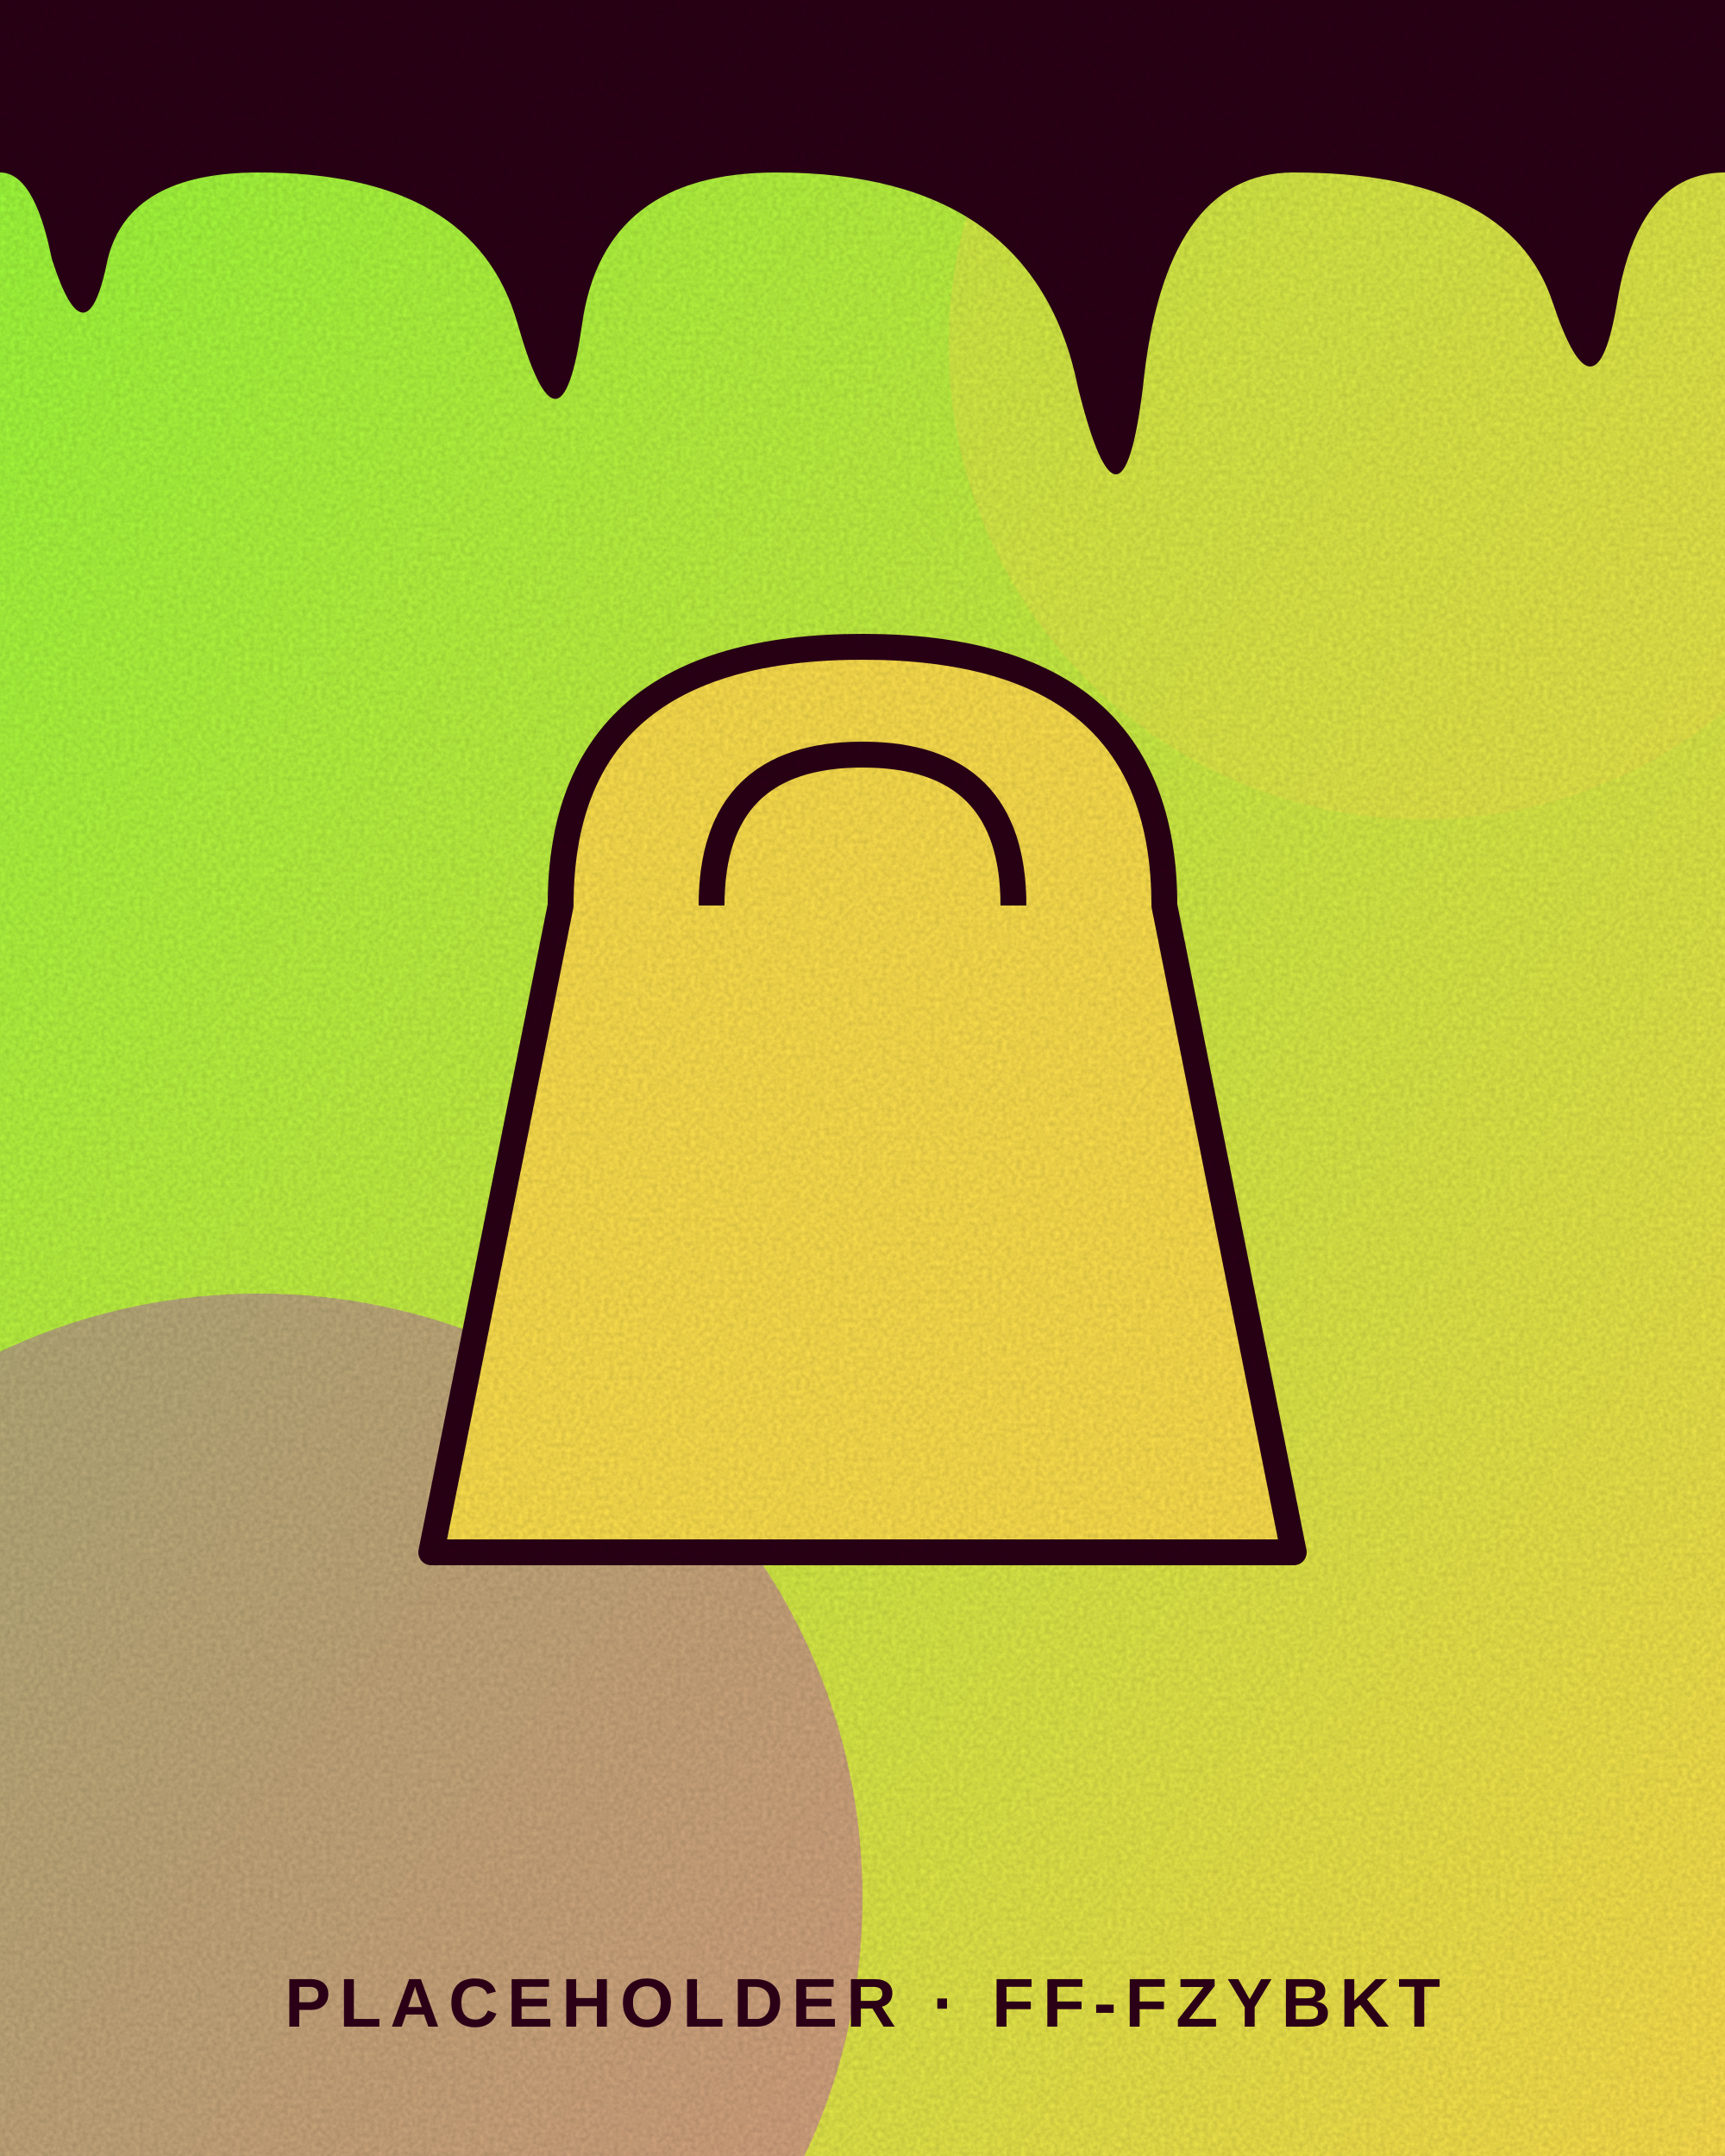
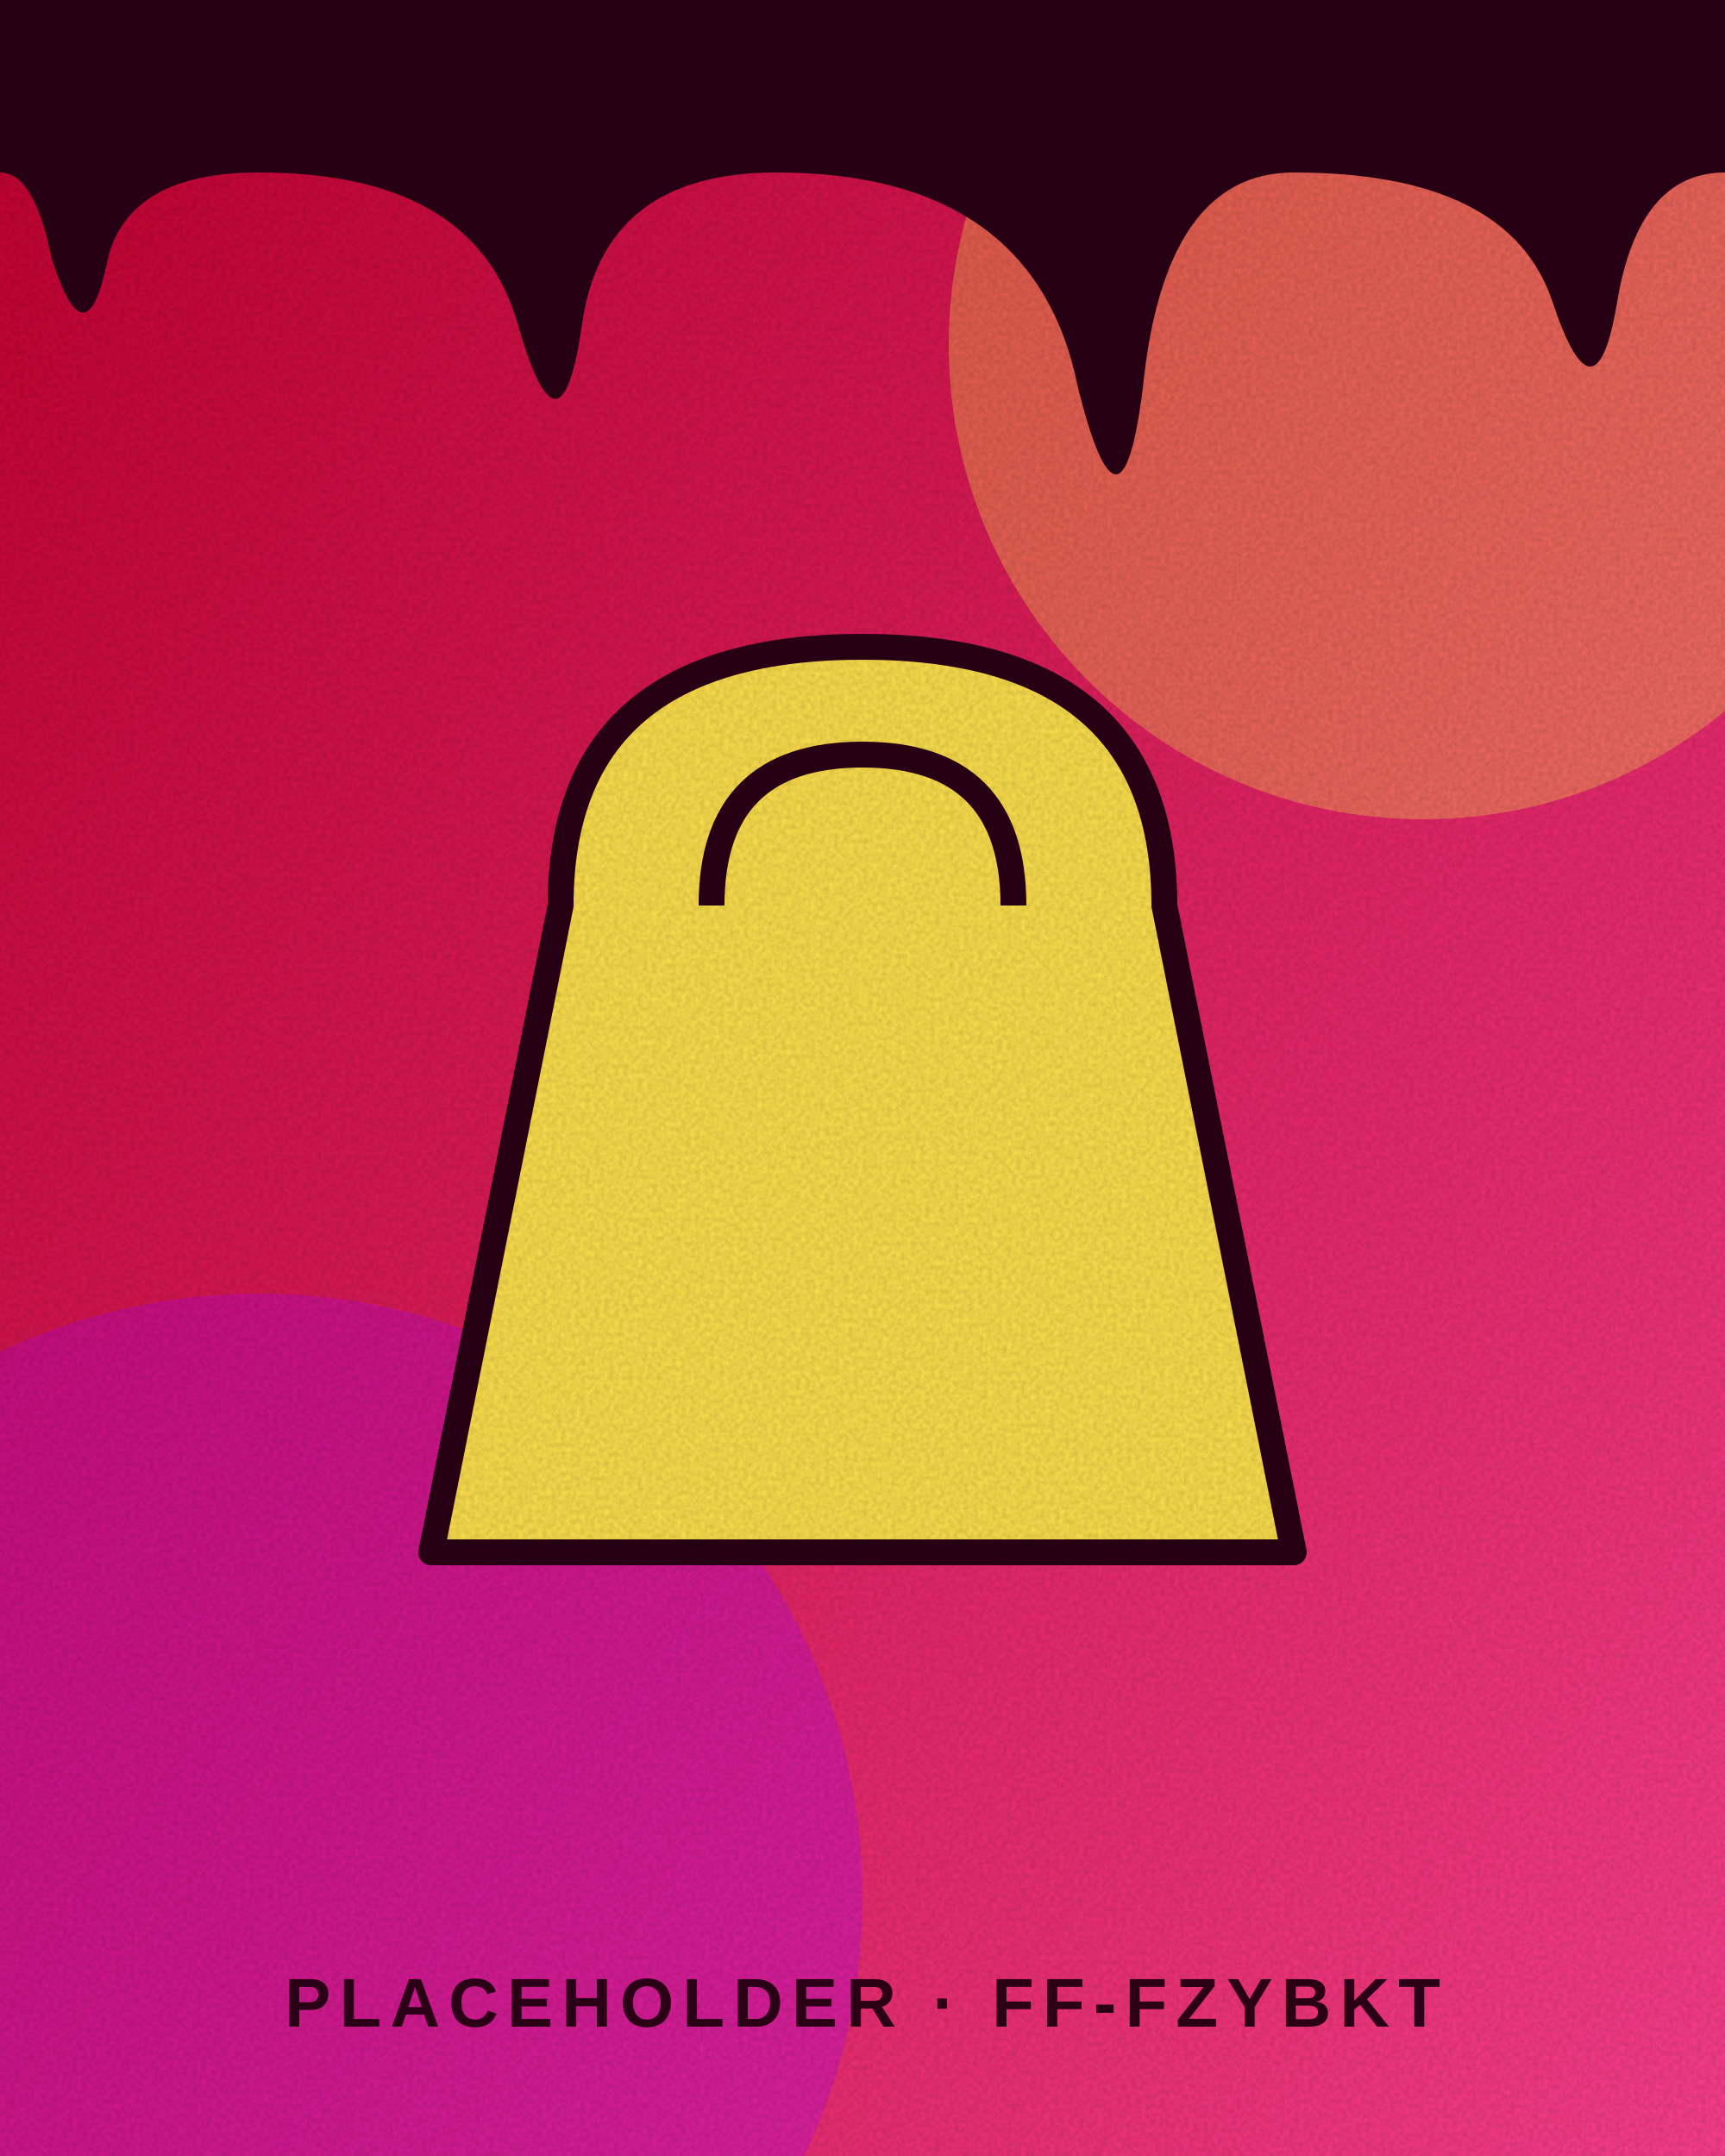
- <svg xmlns="http://www.w3.org/2000/svg" viewBox="0 0 400 500" role="img" aria-label="Placeholder image: Fuzzy Bucket Hat">
+ <svg xmlns="http://www.w3.org/2000/svg" viewBox="0 0 400 500" role="img" aria-label="Placeholder image: Glitter Devil Horns Headband">
  <defs>
    <linearGradient id="g" x1="0" y1="0" x2="1" y2="1">
-       <stop offset="0" stop-color="#9cff3a" />
-       <stop offset="1" stop-color="#ffe14d" />
+       <stop offset="0" stop-color="#c4002f" />
+       <stop offset="1" stop-color="#ff3f8e" />
    </linearGradient>
    <filter id="n">
      <feTurbulence type="fractalNoise" baseFrequency=".9" numOctaves="2" />
      <feColorMatrix values="0 0 0 0 0  0 0 0 0 0  0 0 0 0 0  0 0 0 .18 0" />
    </filter>
  </defs>
  <rect width="400" height="500" fill="url(#g)" />
  <circle cx="330" cy="80" r="110" fill="#ffe14d" opacity=".35" />
  <circle cx="60" cy="440" r="140" fill="#b100ff" opacity=".3" />
  <path d="M0 0 H400 V40 Q380 40 375 70 Q370 100 360 70 Q350 40 300 40 Q270 40 265 90 Q260 130 250 90 Q240 40 180 40 Q140 40 135 75 Q130 110 120 75 Q110 40 60 40 Q30 40 25 60 Q20 85 12 60 Q8 40 0 40 Z" fill="#2b0016" />
  <path d="M130 210 Q130 150 200 150 Q270 150 270 210 L300 360 L100 360 Z M165 210 Q165 175 200 175 Q235 175 235 210" fill="#ffe14d" stroke="#2b0016" stroke-width="6" stroke-linejoin="round" />
  <rect width="400" height="500" filter="url(#n)" />
  <text x="200" y="470" text-anchor="middle" font-family="Arial, sans-serif" font-weight="700" font-size="16" fill="#2b0016" letter-spacing="2">PLACEHOLDER · FF-FZYBKT</text>
</svg>
